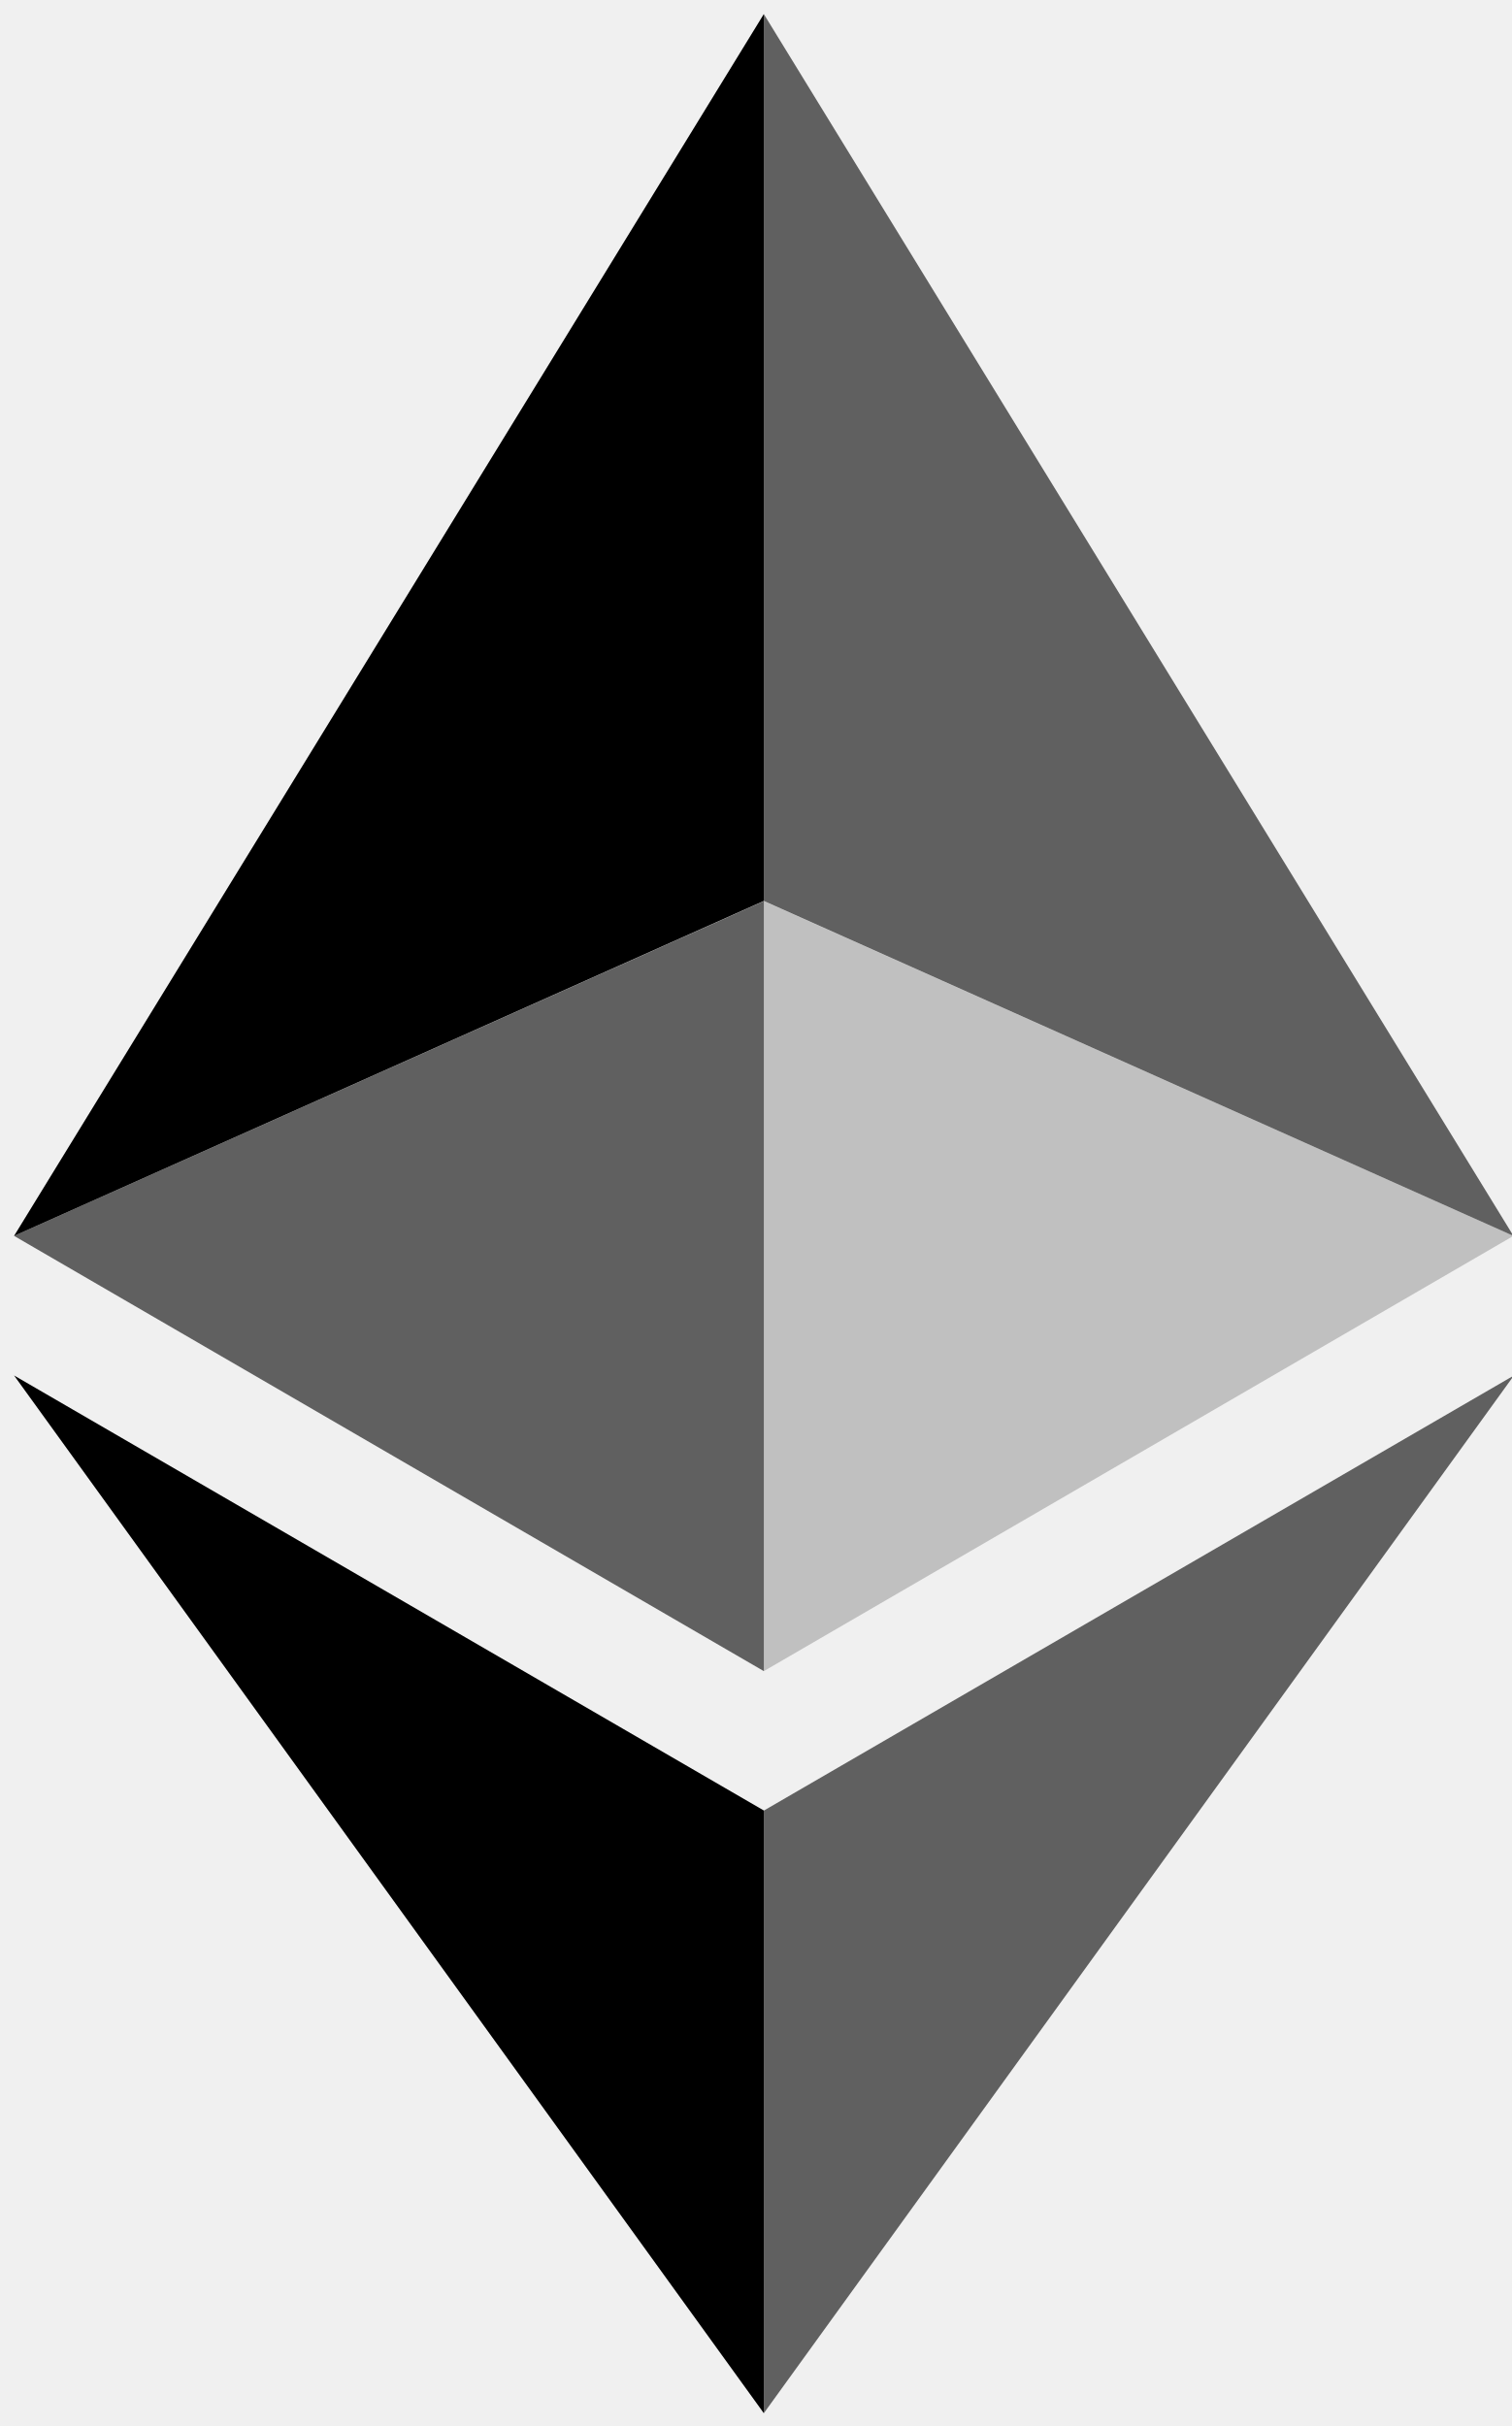
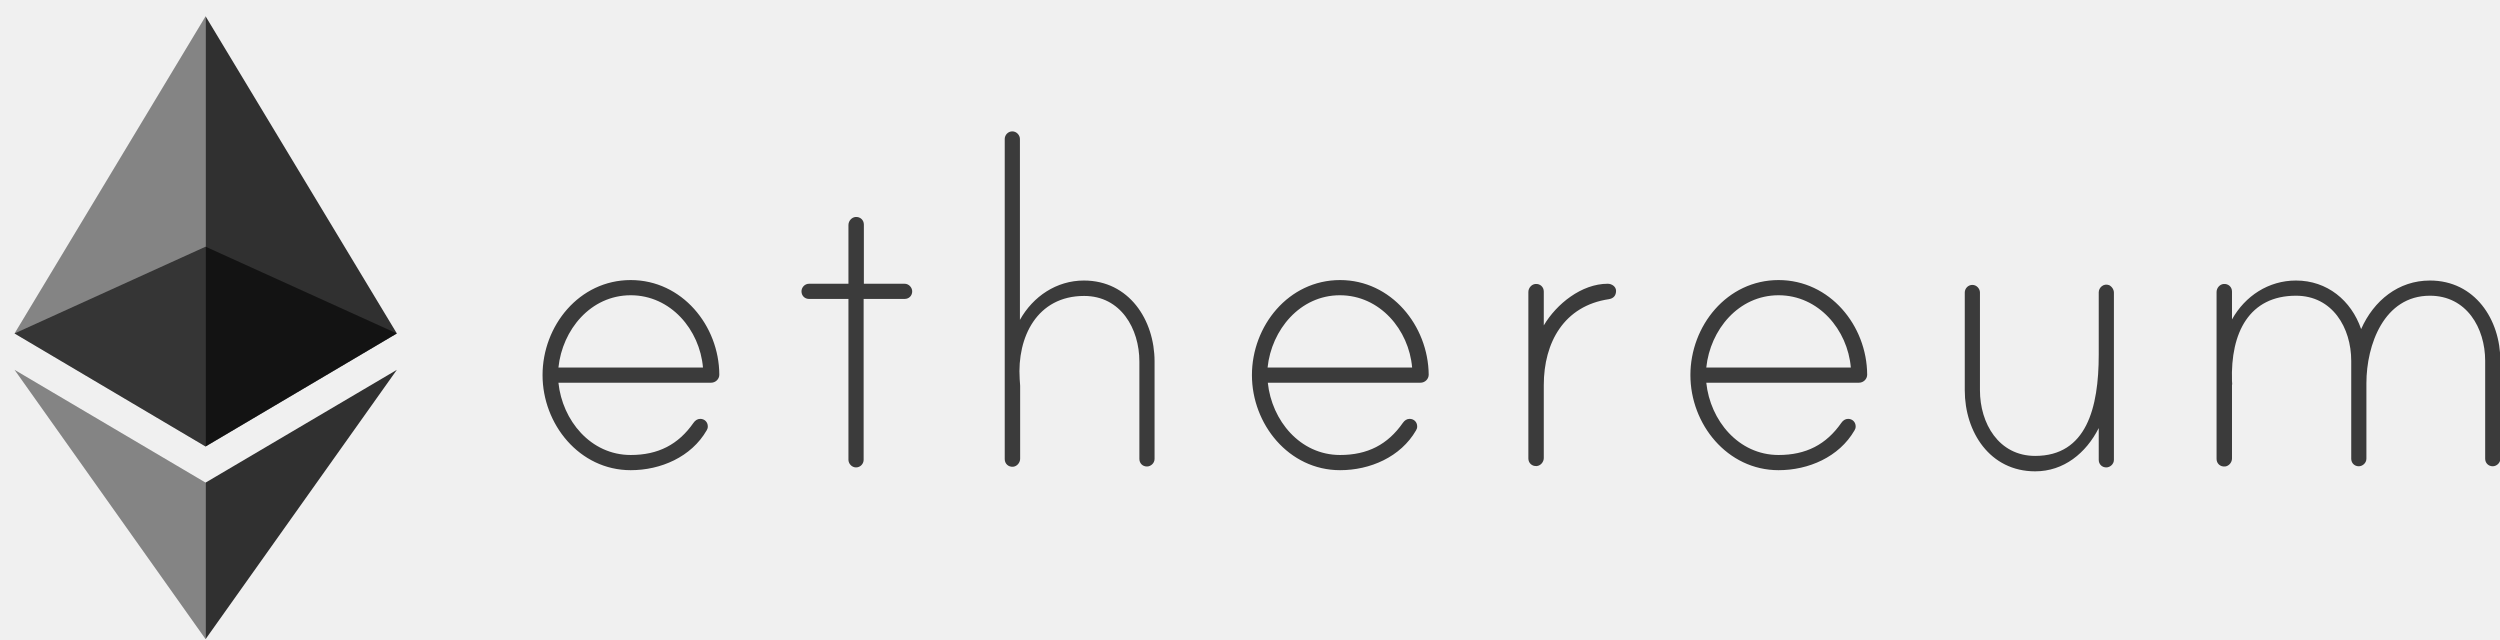
- <svg xmlns="http://www.w3.org/2000/svg" width="43" height="69" viewBox="0 0 43 69" fill="none">
-   <g clip-path="url(#clip0_62_2)">
-     <g clip-path="url(#clip1_62_2)">
-       <path opacity="0.6" d="M21.723 0.4V25.624L43.042 35.151L21.723 0.4Z" fill="black" />
-       <path d="M21.723 0.4L0.4 35.151L21.723 25.624V0.4Z" fill="black" />
-       <path opacity="0.6" d="M21.723 51.497V68.636L43.056 39.121L21.723 51.497Z" fill="black" />
-       <path d="M21.723 68.636V51.494L0.4 39.121L21.723 68.636Z" fill="black" />
-       <path opacity="0.2" d="M21.723 47.53L43.042 35.151L21.723 25.63V47.53Z" fill="black" />
-       <path opacity="0.6" d="M0.4 35.151L21.723 47.53V25.63L0.4 35.151Z" fill="black" />
-     </g>
+ <svg xmlns="http://www.w3.org/2000/svg" width="1283" height="328" viewBox="0 0 1283 328" fill="none">
+   <g clip-path="url(#clip0_2320_90)">
+     <path d="M369.154 192.277C369.154 194.521 367.264 196.411 364.902 196.411H286.586C288.594 215.783 303.124 233.502 323.677 233.502C337.734 233.502 348.128 228.186 355.924 216.965C356.751 215.783 357.933 214.957 359.35 214.957C361.594 214.957 363.248 216.61 363.248 218.855C363.248 219.681 363.012 220.272 362.658 220.863C354.743 234.565 339.033 241.298 323.677 241.298C297.335 241.298 278.436 217.673 278.436 192.513C278.436 167.235 297.217 143.728 323.677 143.728C350.018 143.728 369.036 167.117 369.154 192.277ZM360.768 188.615C359.114 169.243 344.23 151.524 323.677 151.524C303.124 151.524 288.594 169.243 286.586 188.615H360.768ZM464.243 145.618C466.488 145.618 468.141 147.626 468.141 149.516C468.141 151.761 466.488 153.414 464.243 153.414H443.217V235.982C443.217 237.991 441.564 239.88 439.319 239.88C437.075 239.88 435.421 237.872 435.421 235.982V153.414H415.222C412.978 153.414 411.324 151.761 411.324 149.516C411.324 147.508 412.978 145.618 415.222 145.618H435.421V115.497C435.421 113.489 436.957 111.599 438.965 111.363C441.446 111.126 443.336 112.898 443.336 115.261V145.618H464.243ZM592.525 185.544V235.51C592.525 237.754 590.517 239.408 588.627 239.408C586.383 239.408 584.729 237.754 584.729 235.51V185.544C584.729 168.652 575.161 151.879 556.379 151.879C532.282 151.879 521.887 172.905 523.305 194.521C523.305 195.112 523.541 197.592 523.541 197.947V235.392C523.541 237.4 522.005 239.29 519.997 239.526C517.517 239.762 515.627 237.991 515.627 235.628V71.319C515.627 69.311 517.281 67.421 519.525 67.421C521.769 67.421 523.423 69.429 523.423 71.319V164.164C530.156 152.115 542.205 143.965 556.261 143.965C579.413 143.965 592.525 164.164 592.525 185.544ZM733.209 192.277C733.209 194.521 731.319 196.411 728.957 196.411H650.641C652.65 215.783 667.179 233.502 687.732 233.502C701.789 233.502 712.184 228.186 719.98 216.965C720.807 215.783 721.988 214.957 723.405 214.957C725.65 214.957 727.303 216.61 727.303 218.855C727.303 219.681 727.067 220.272 726.713 220.863C718.798 234.565 703.088 241.298 687.732 241.298C661.391 241.298 642.491 217.673 642.491 192.513C642.491 167.235 661.273 143.728 687.732 143.728C713.955 143.728 732.973 167.117 733.209 192.277ZM724.705 188.615C723.051 169.243 708.167 151.524 687.614 151.524C667.179 151.524 652.531 169.243 650.523 188.615H724.705ZM829.362 149.28C829.362 151.761 827.944 153.178 825.7 153.533C802.666 156.958 792.271 175.74 792.271 197.592V235.037C792.271 237.046 790.735 238.935 788.727 239.172C786.247 239.408 784.357 237.636 784.357 235.274V149.871C784.357 147.863 785.892 145.973 787.9 145.736C790.381 145.5 792.271 147.272 792.271 149.635V166.999C798.768 156.013 811.643 145.618 825.109 145.618C827.117 145.618 829.362 147.036 829.362 149.28ZM958.234 192.277C958.234 194.521 956.344 196.411 953.981 196.411H875.666C877.674 215.783 892.203 233.502 912.756 233.502C926.813 233.502 937.208 228.186 945.004 216.965C945.831 215.783 947.012 214.957 948.429 214.957C950.674 214.957 952.328 216.61 952.328 218.855C952.328 219.681 952.091 220.272 951.737 220.863C943.823 234.565 928.112 241.298 912.756 241.298C886.415 241.298 867.515 217.673 867.515 192.513C867.515 167.235 886.297 143.728 912.756 143.728C939.098 143.728 958.116 167.117 958.234 192.277ZM949.847 188.615C948.193 169.243 933.31 151.524 912.756 151.524C892.203 151.524 877.674 169.243 875.666 188.615H949.847ZM1084.86 150.225V235.982C1084.86 238.227 1082.85 239.88 1080.96 239.88C1078.72 239.88 1077.07 238.227 1077.07 235.982V219.681C1070.57 232.557 1059.11 241.889 1044.46 241.889C1021.19 241.889 1008.32 221.69 1008.32 200.309V150.107C1008.32 148.099 1009.97 146.209 1012.22 146.209C1014.46 146.209 1016.11 148.217 1016.11 150.107V200.309C1016.11 217.201 1025.68 233.974 1044.46 233.974C1070.8 233.974 1077.07 209.287 1077.07 182V149.989C1077.07 147.626 1079.55 145.264 1082.38 146.327C1083.8 147.036 1084.86 148.571 1084.86 150.225ZM1283.19 185.19V235.392C1283.19 237.636 1281.18 239.29 1279.29 239.29C1277.05 239.29 1275.39 237.636 1275.39 235.392V185.19C1275.39 168.298 1265.83 151.761 1247.04 151.761C1223.42 151.761 1214.44 177.039 1214.44 196.647V235.392C1214.44 237.636 1212.43 239.29 1210.54 239.29C1208.3 239.29 1206.65 237.636 1206.65 235.392V185.19C1206.65 168.298 1197.08 151.761 1178.3 151.761C1154.44 151.761 1144.63 170.542 1145.46 195.584C1145.46 196.175 1145.69 197.238 1145.46 197.592V235.274C1145.46 237.282 1143.92 239.172 1141.92 239.408C1139.43 239.644 1137.54 237.872 1137.54 235.51V149.871C1137.54 147.863 1139.08 145.973 1141.09 145.736C1143.57 145.5 1145.46 147.272 1145.46 149.635V163.927C1152.19 151.879 1164.24 143.965 1178.3 143.965C1194.24 143.965 1206.65 154.123 1211.73 168.889C1218.22 154.241 1230.86 143.965 1247.04 143.965C1270.08 143.965 1283.19 163.927 1283.19 185.19Z" fill="#3B3B3B" />
+     <path opacity="0.6" d="M105.504 229.131L203.664 171.132L105.504 126.6L7.462 171.132L105.504 229.131Z" fill="black" />
+     <path opacity="0.45" d="M105.504 126.6V8.359L7.462 171.132L105.504 229.131V126.6Z" fill="black" />
+     <path opacity="0.8" d="M105.504 229.131L203.664 171.132L105.504 8.359V126.6V229.131Z" fill="black" />
+     <path opacity="0.45" d="M105.504 247.676L7.462 189.796L105.504 328V247.676Z" fill="black" />
+     <path opacity="0.8" d="M203.664 189.796L105.504 247.676V328L203.664 189.796Z" fill="black" />
  </g>
  <defs>
-     <clipPath id="clip0_62_2">
-       <rect width="43" height="69" fill="white" />
-     </clipPath>
-     <clipPath id="clip1_62_2">
-       <rect width="44" height="69" fill="white" />
+     <clipPath id="clip0_2320_90">
+       <rect width="1283" height="328" fill="white" />
    </clipPath>
  </defs>
</svg>
